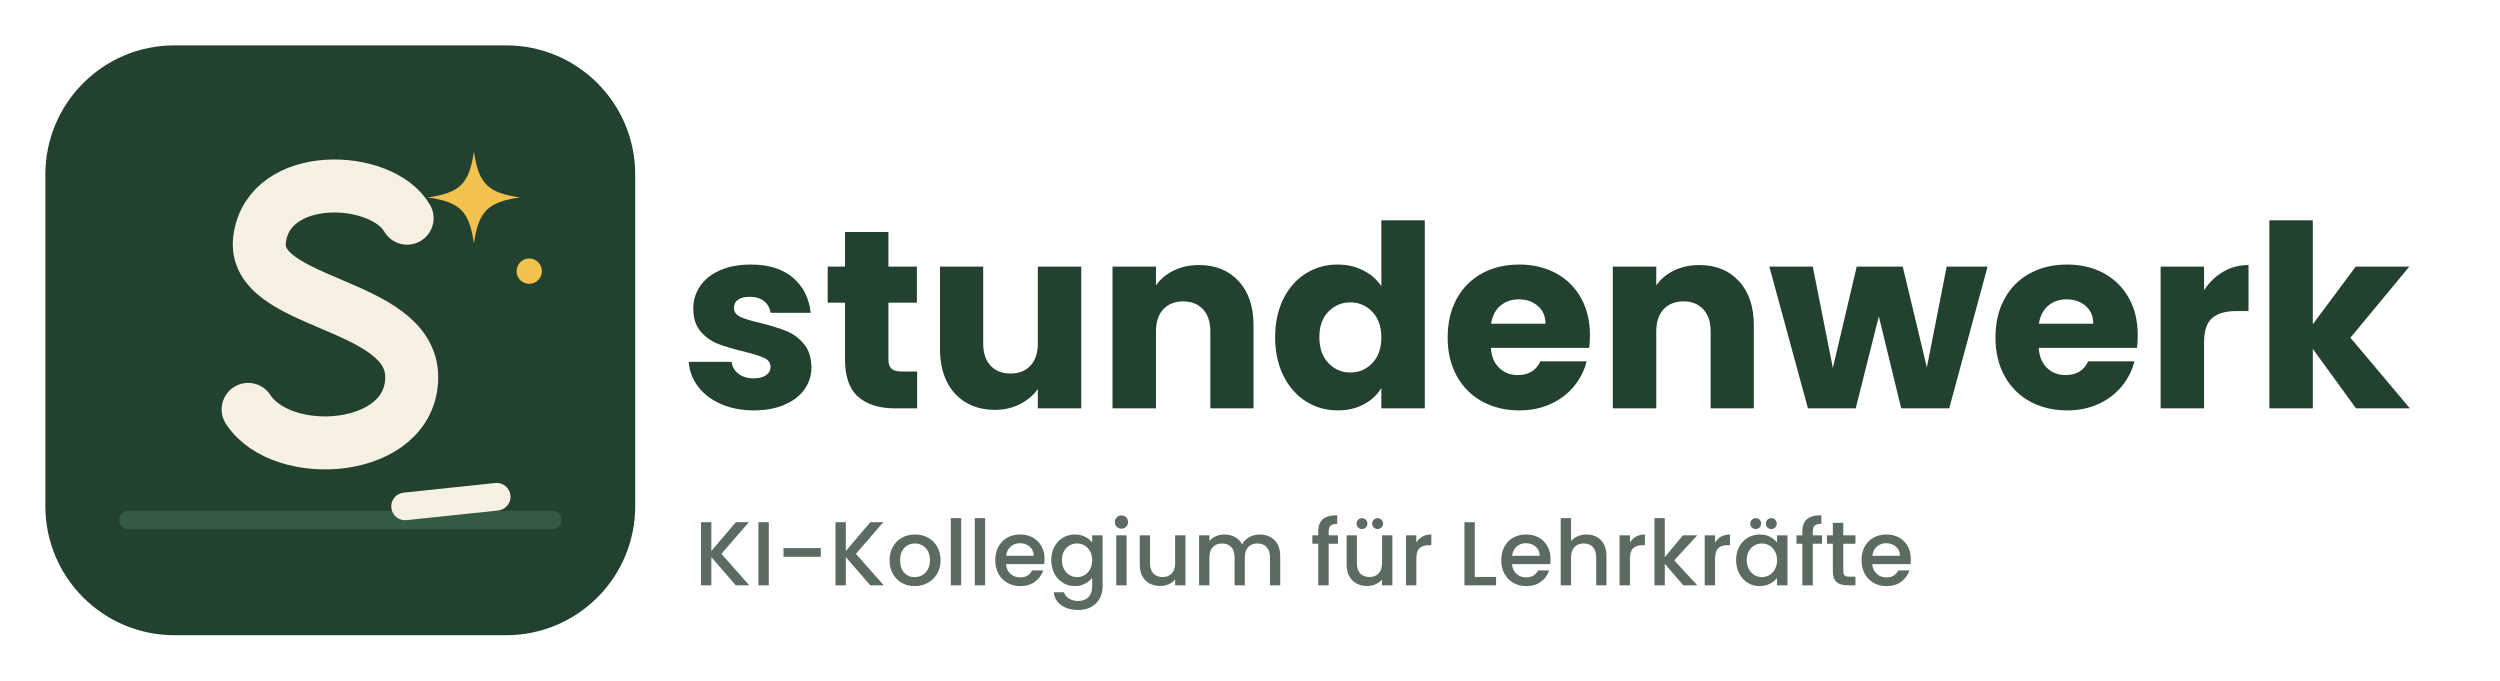
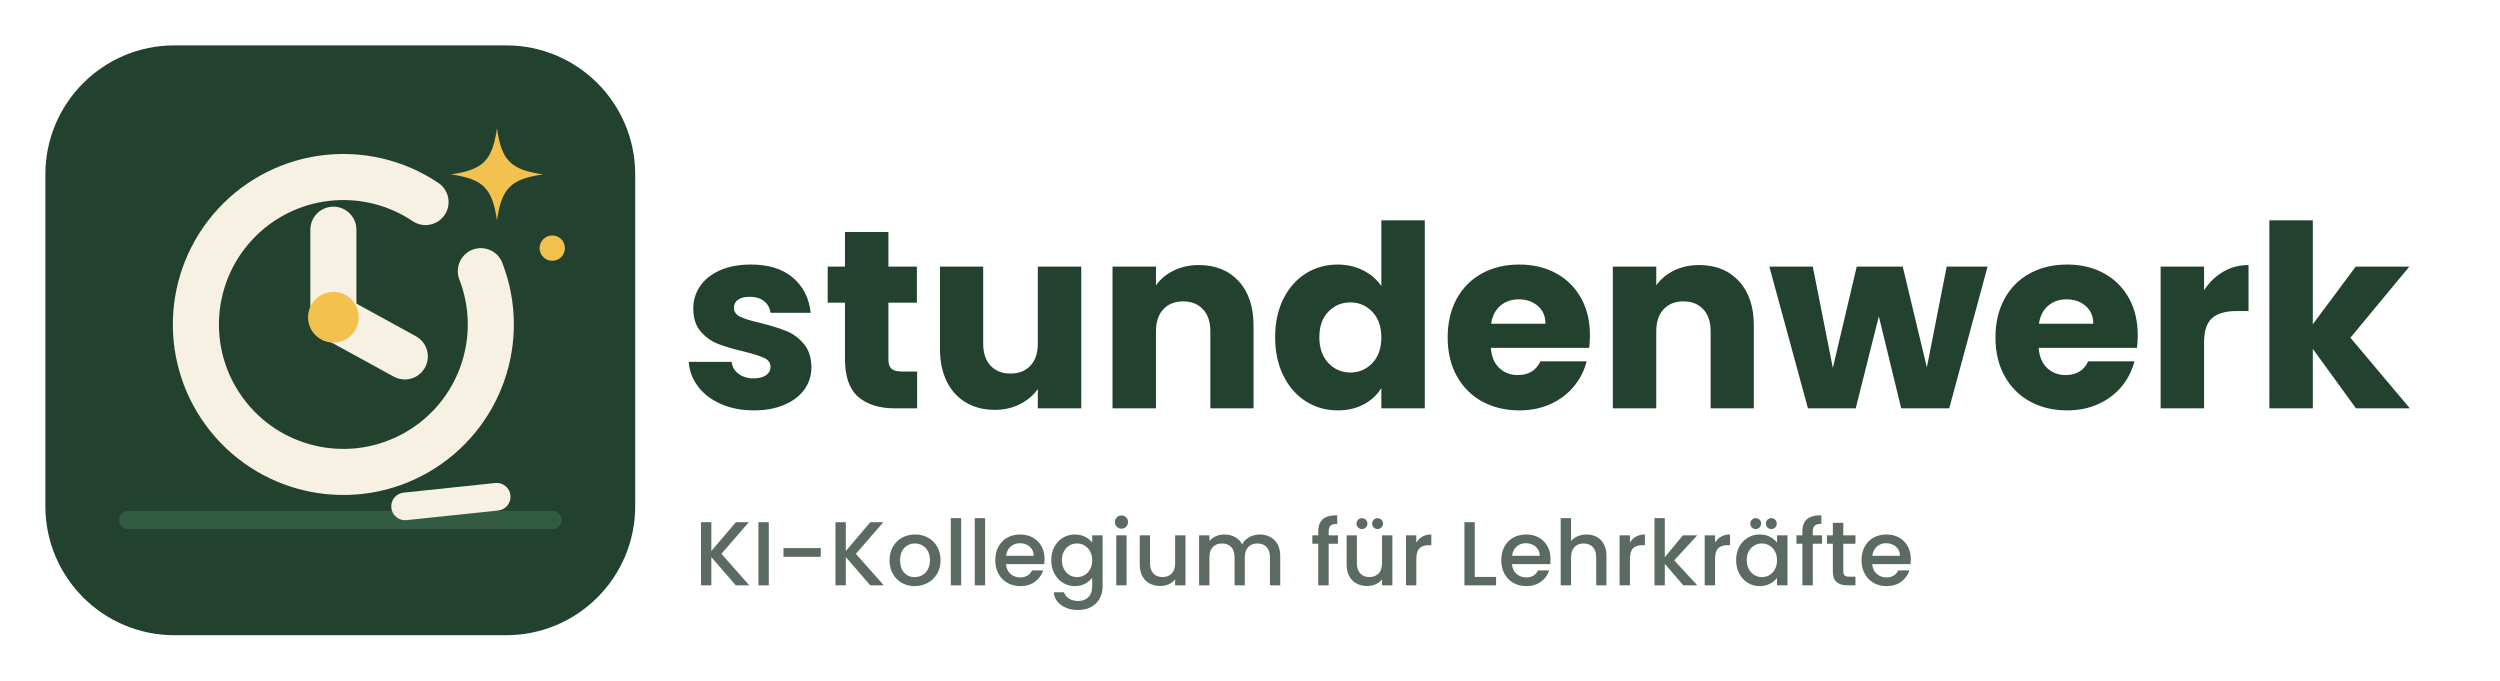
<svg xmlns="http://www.w3.org/2000/svg" viewBox="0 0 1102 300" role="img" aria-label="Stundenwerk – KI-Kollegium für Lehrkräfte">
  <g transform="translate(20 20) scale(0.5078125)">
    <rect width="512" height="512" rx="112" fill="#22412F" />
    <rect x="64" y="404" width="384" height="16" rx="8" fill="#335A43" />
-     <g stroke="#F6F1E3" stroke-width="46" stroke-linecap="round" stroke-linejoin="round" fill="none">
-       <path d="M314 150 C292 112 194 108 186 168 C178 226 318 222 318 288 C318 354 206 362 176 316" />
+     <g stroke="#F6F1E3" stroke-width="40" stroke-linecap="round" fill="none">
+       <path d="M378 196 A128 128 0 1 1 330 136" />
+       <path d="M250 236 L250 160" />
+       <path d="M250 236 L312 270" />
    </g>
-     <path d="M372 92 C376 120 384 128 412 132 C384 136 376 144 372 172 C368 144 360 136 332 132 C360 128 368 120 372 92 Z" fill="#F2C14E" />
-     <circle cx="420" cy="196" r="11" fill="#F2C14E" />
+     <circle cx="250" cy="236" r="22" fill="#F2C14E" />
+     <path d="M392 72 C396 100 404 108 432 112 C404 116 396 124 392 152 C388 124 380 116 352 112 C380 108 388 100 392 72 Z" fill="#F2C14E" />
+     <circle cx="440" cy="176" r="11" fill="#F2C14E" />
    <rect x="300" y="384" width="104" height="24" rx="12" fill="#F6F1E3" transform="rotate(-6 352 396)" />
  </g>
  <path d="M303.584 159.504H322.512Q322.848 162.752 325.536 164.768Q328.224 166.784 332.144 166.784Q335.728 166.784 337.688 165.384Q339.648 163.984 339.648 161.744Q339.648 159.056 336.848 157.768Q334.048 156.48 327.776 154.912Q321.056 153.344 316.576 151.608Q312.096 149.872 308.848 146.12Q305.6 142.368 305.6 135.984Q305.6 130.608 308.568 126.184Q311.536 121.76 317.304 119.184Q323.072 116.608 331.024 116.608Q342.784 116.608 349.56 122.432Q356.336 128.256 357.344 137.888H339.648Q339.2 134.64 336.792 132.736Q334.384 130.832 330.464 130.832Q327.104 130.832 325.312 132.12Q323.52 133.408 323.52 135.648Q323.52 138.336 326.376 139.68Q329.232 141.024 335.28 142.368Q342.224 144.16 346.592 145.896Q350.96 147.632 354.264 151.496Q357.568 155.36 357.68 161.856Q357.68 167.344 354.6 171.656Q351.52 175.968 345.752 178.432Q339.984 180.896 332.368 180.896Q324.192 180.896 317.808 178.096Q311.424 175.296 307.728 170.424Q304.032 165.552 303.584 159.504Z M404.272 163.76V180.0H394.528Q384.112 180.0 378.288 174.904Q372.464 169.808 372.464 158.272V133.408H364.848V117.504H372.464V102.272H391.616V117.504H404.16V133.408H391.616V158.496Q391.616 161.296 392.96 162.528Q394.304 163.76 397.44 163.76Z M476.624 117.504V180.0H457.472V171.488Q454.56 175.632 449.576 178.152Q444.592 180.672 438.544 180.672Q431.376 180.672 425.888 177.48Q420.4 174.288 417.376 168.24Q414.352 162.192 414.352 154.016V117.504H433.392V151.44Q433.392 157.712 436.64 161.184Q439.888 164.656 445.376 164.656Q450.976 164.656 454.224 161.184Q457.472 157.712 457.472 151.44V117.504Z M552.56 143.488V180.0H533.52V146.064Q533.52 139.792 530.272 136.32Q527.024 132.848 521.536 132.848Q516.048 132.848 512.8 136.32Q509.552 139.792 509.552 146.064V180.0H490.4V117.504H509.552V125.792Q512.464 121.648 517.392 119.24Q522.32 116.832 528.48 116.832Q539.456 116.832 546.008 123.944Q552.56 131.056 552.56 143.488Z M589.632 116.608Q595.792 116.608 600.888 119.184Q605.984 121.76 608.896 126.128V97.12H628.048V180.0H608.896V171.04Q606.208 175.52 601.224 178.208Q596.24 180.896 589.632 180.896Q581.904 180.896 575.632 176.92Q569.36 172.944 565.72 165.608Q562.08 158.272 562.08 148.64Q562.08 139.008 565.72 131.728Q569.36 124.448 575.632 120.528Q581.904 116.608 589.632 116.608ZM595.232 133.296Q589.52 133.296 585.544 137.384Q581.568 141.472 581.568 148.64Q581.568 155.808 585.544 160.008Q589.52 164.208 595.232 164.208Q600.944 164.208 604.92 160.064Q608.896 155.92 608.896 148.752Q608.896 141.584 604.92 137.44Q600.944 133.296 595.232 133.296Z M700.512 153.344H657.168Q657.616 159.168 660.92 162.248Q664.224 165.328 669.04 165.328Q676.208 165.328 679.008 159.28H699.392Q697.824 165.44 693.736 170.368Q689.648 175.296 683.488 178.096Q677.328 180.896 669.712 180.896Q660.528 180.896 653.36 176.976Q646.192 173.056 642.16 165.776Q638.128 158.496 638.128 148.752Q638.128 139.008 642.104 131.728Q646.08 124.448 653.248 120.528Q660.416 116.608 669.712 116.608Q678.784 116.608 685.84 120.416Q692.896 124.224 696.872 131.28Q700.848 138.336 700.848 147.744Q700.848 150.432 700.512 153.344ZM681.248 142.704Q681.248 137.776 677.888 134.864Q674.528 131.952 669.488 131.952Q664.672 131.952 661.368 134.752Q658.064 137.552 657.28 142.704Z M773.088 143.488V180.0H754.048V146.064Q754.048 139.792 750.8 136.32Q747.552 132.848 742.064 132.848Q736.576 132.848 733.328 136.32Q730.08 139.792 730.08 146.064V180.0H710.928V117.504H730.08V125.792Q732.992 121.648 737.92 119.24Q742.848 116.832 749.008 116.832Q759.984 116.832 766.536 123.944Q773.088 131.056 773.088 143.488Z M876.128 117.504 859.216 180.0H838.048L828.192 139.456L818.0 180.0H796.944L779.92 117.504H799.072L807.92 162.192L818.448 117.504H838.72L849.36 161.968L858.096 117.504Z M941.984 153.344H898.64Q899.088 159.168 902.392 162.248Q905.696 165.328 910.512 165.328Q917.68 165.328 920.48 159.28H940.864Q939.296 165.44 935.208 170.368Q931.12 175.296 924.96 178.096Q918.8 180.896 911.184 180.896Q902.0 180.896 894.832 176.976Q887.664 173.056 883.632 165.776Q879.6 158.496 879.6 148.752Q879.6 139.008 883.576 131.728Q887.552 124.448 894.72 120.528Q901.888 116.608 911.184 116.608Q920.256 116.608 927.312 120.416Q934.368 124.224 938.344 131.28Q942.32 138.336 942.32 147.744Q942.32 150.432 941.984 153.344ZM922.72 142.704Q922.72 137.776 919.36 134.864Q916.0 131.952 910.96 131.952Q906.144 131.952 902.84 134.752Q899.536 137.552 898.752 142.704Z M991.152 116.832V137.104H985.888Q978.72 137.104 975.136 140.184Q971.552 143.264 971.552 150.992V180.0H952.4V117.504H971.552V127.92Q974.912 122.768 979.952 119.8Q984.992 116.832 991.152 116.832Z M1038.528 180.0 1019.488 153.792V180.0H1000.336V97.12H1019.488V142.928L1038.416 117.504H1062.048L1036.064 148.864L1062.272 180.0Z" fill="#22412F" />
  <path d="M324.32 258.0 313.56 245.56V258.0H309.0V230.2H313.56V242.88L324.36 230.2H330.08L318.0 244.12L330.28 258.0Z M338.88 230.2V258.0H334.32V230.2Z M361.8 241.6V245.44H345.36V241.6Z M383.6 258.0 372.84 245.56V258.0H368.28V230.2H372.84V242.88L383.64 230.2H389.36L377.28 244.12L389.56 258.0Z M392.12 246.96Q392.12 243.6 393.6 241.0Q395.08 238.4 397.64 237.0Q400.2 235.6 403.36 235.6Q406.52 235.6 409.08 237.0Q411.64 238.4 413.12 241.0Q414.6 243.6 414.6 246.96Q414.6 250.32 413.08 252.92Q411.56 255.52 408.94 256.94Q406.32 258.36 403.16 258.36Q400.04 258.36 397.52 256.94Q395 255.52 393.56 252.94Q392.12 250.36 392.12 246.96ZM409.92 246.96Q409.92 244.56 409.0 242.9Q408.08 241.24 406.56 240.4Q405.04 239.56 403.28 239.56Q401.52 239.56 400.02 240.4Q398.52 241.24 397.64 242.9Q396.76 244.56 396.76 246.96Q396.76 250.52 398.58 252.46Q400.4 254.4 403.16 254.4Q404.92 254.4 406.46 253.56Q408 252.72 408.96 251.04Q409.92 249.36 409.92 246.96Z M423.68 228.4V258.0H419.12V228.4Z M434.24 228.4V258.0H429.68V228.4Z M460.28 248.68H443.44Q443.64 251.32 445.4 252.92Q447.16 254.52 449.72 254.52Q453.4 254.52 454.92 251.44H459.84Q458.84 254.48 456.22 256.42Q453.6 258.36 449.72 258.36Q446.56 258.36 444.06 256.94Q441.56 255.52 440.14 252.94Q438.72 250.36 438.72 246.96Q438.72 243.56 440.1 240.98Q441.48 238.4 443.98 237.0Q446.48 235.6 449.72 235.6Q452.84 235.6 455.28 236.96Q457.72 238.32 459.08 240.78Q460.44 243.24 460.44 246.44Q460.44 247.68 460.28 248.68ZM455.68 245.0Q455.64 242.48 453.88 240.96Q452.12 239.44 449.52 239.44Q447.16 239.44 445.48 240.94Q443.8 242.44 443.48 245.0Z M481.44 239.16V235.96H486.04V258.36Q486.04 261.4 484.76 263.78Q483.48 266.16 481.06 267.52Q478.64 268.88 475.28 268.88Q470.8 268.88 467.84 266.78Q464.88 264.68 464.48 261.08H469Q469.52 262.8 471.22 263.86Q472.92 264.92 475.28 264.92Q478.04 264.92 479.74 263.24Q481.44 261.56 481.44 258.36V254.68Q480.28 256.24 478.3 257.3Q476.32 258.36 473.8 258.36Q470.92 258.36 468.54 256.9Q466.16 255.44 464.78 252.82Q463.4 250.2 463.4 246.88Q463.4 243.56 464.78 241.0Q466.16 238.44 468.54 237.02Q470.92 235.6 473.8 235.6Q476.36 235.6 478.34 236.62Q480.32 237.64 481.44 239.16ZM474.76 239.56Q473 239.56 471.48 240.42Q469.96 241.28 469.02 242.94Q468.08 244.6 468.08 246.88Q468.08 249.16 469.02 250.88Q469.96 252.6 471.5 253.5Q473.04 254.4 474.76 254.4Q476.52 254.4 478.04 253.52Q479.56 252.64 480.5 250.94Q481.44 249.24 481.44 246.96Q481.44 244.68 480.5 243.0Q479.56 241.32 478.04 240.44Q476.52 239.56 474.76 239.56Z M491.44 230.12Q491.44 228.88 492.28 228.04Q493.12 227.2 494.36 227.2Q495.56 227.2 496.4 228.04Q497.24 228.88 497.24 230.12Q497.24 231.36 496.4 232.2Q495.56 233.04 494.36 233.04Q493.12 233.04 492.28 232.2Q491.44 231.36 491.44 230.12ZM496.6 235.96V258.0H492.04V235.96Z M522.56 235.96V258.0H518.0V255.4Q516.92 256.76 515.18 257.54Q513.44 258.32 511.48 258.32Q508.88 258.32 506.82 257.24Q504.76 256.16 503.58 254.04Q502.4 251.92 502.4 248.92V235.96H506.92V248.24Q506.92 251.2 508.4 252.78Q509.88 254.36 512.44 254.36Q515.0 254.36 516.5 252.78Q518.0 251.2 518.0 248.24V235.96Z M564.32 245.0V258.0H559.8V245.68Q559.8 242.72 558.32 241.14Q556.84 239.56 554.28 239.56Q551.72 239.56 550.22 241.14Q548.72 242.72 548.72 245.68V258.0H544.2V245.68Q544.2 242.72 542.72 241.14Q541.24 239.56 538.68 239.56Q536.12 239.56 534.62 241.14Q533.12 242.72 533.12 245.68V258.0H528.56V235.96H533.12V238.48Q534.24 237.12 535.96 236.36Q537.68 235.6 539.64 235.6Q542.28 235.6 544.36 236.72Q546.44 237.84 547.56 239.96Q548.56 237.96 550.68 236.78Q552.8 235.6 555.24 235.6Q557.84 235.6 559.9 236.68Q561.96 237.76 563.14 239.88Q564.32 242.0 564.32 245.0Z  M589.76 239.68H585.68V258.0H581.08V239.68H578.48V235.96H581.08V234.4Q581.08 230.6 583.1 228.86Q585.12 227.12 589.44 227.12V230.92Q587.36 230.92 586.52 231.7Q585.68 232.48 585.68 234.4V235.96H589.76Z M613.76 235.96V258.0H609.2V255.4Q608.12 256.76 606.38 257.54Q604.64 258.32 602.68 258.32Q600.08 258.32 598.02 257.24Q595.96 256.16 594.78 254.04Q593.6 251.92 593.6 248.92V235.96H598.12V248.24Q598.12 251.2 599.6 252.78Q601.08 254.36 603.64 254.36Q606.2 254.36 607.7 252.78Q609.2 251.2 609.2 248.24V235.96ZM597.96 230.8Q597.96 229.8 598.66 229.1Q599.36 228.4 600.36 228.4Q601.36 228.4 602.06 229.1Q602.76 229.8 602.76 230.8Q602.76 231.8 602.06 232.5Q601.36 233.2 600.36 233.2Q599.36 233.2 598.66 232.5Q597.96 231.8 597.96 230.8ZM604.84 230.8Q604.84 229.8 605.54 229.1Q606.24 228.4 607.24 228.4Q608.24 228.4 608.94 229.1Q609.64 229.8 609.64 230.8Q609.64 231.8 608.94 232.5Q608.24 233.2 607.24 233.2Q606.24 233.2 605.54 232.5Q604.84 231.8 604.84 230.8Z M630.92 235.6V240.32H629.76Q627.08 240.32 625.7 241.68Q624.32 243.04 624.32 246.4V258.0H619.76V235.96H624.32V239.16Q625.32 237.48 626.98 236.54Q628.64 235.6 630.92 235.6Z  M650.08 254.32H659.48V258.0H645.52V230.2H650.08Z M683.32 248.68H666.48Q666.68 251.32 668.44 252.92Q670.2 254.52 672.76 254.52Q676.44 254.52 677.96 251.44H682.88Q681.88 254.48 679.26 256.42Q676.64 258.36 672.76 258.36Q669.6 258.36 667.1 256.94Q664.6 255.52 663.18 252.94Q661.76 250.36 661.76 246.96Q661.76 243.56 663.14 240.98Q664.52 238.4 667.02 237.0Q669.52 235.6 672.76 235.6Q675.88 235.6 678.32 236.96Q680.76 238.32 682.12 240.78Q683.48 243.24 683.48 246.44Q683.48 247.68 683.32 248.68ZM678.72 245.0Q678.68 242.48 676.92 240.96Q675.16 239.44 672.56 239.44Q670.2 239.44 668.52 240.94Q666.84 242.44 666.52 245.0Z M708.12 245.0V258.0H703.6V245.68Q703.6 242.72 702.12 241.14Q700.64 239.56 698.08 239.56Q695.52 239.56 694.02 241.14Q692.52 242.72 692.52 245.68V258.0H687.96V228.4H692.52V238.52Q693.68 237.12 695.46 236.36Q697.24 235.6 699.36 235.6Q701.88 235.6 703.86 236.68Q705.84 237.76 706.98 239.88Q708.12 242.0 708.12 245.0Z M725.08 235.6V240.32H723.92Q721.24 240.32 719.86 241.68Q718.48 243.04 718.48 246.4V258.0H713.92V235.96H718.48V239.16Q719.48 237.48 721.14 236.54Q722.8 235.6 725.08 235.6Z M738 247.0 748.16 258.0H742L733.84 248.52V258.0H729.28V228.4H733.84V245.6L741.84 235.96H748.16Z M762.6 235.6V240.32H761.44Q758.76 240.32 757.38 241.68Q756 243.04 756 246.4V258.0H751.44V235.96H756V239.16Q757 237.48 758.66 236.54Q760.32 235.6 762.6 235.6Z M775.68 235.6Q778.28 235.6 780.22 236.62Q782.16 237.64 783.32 239.16V235.96H787.92V258.0H783.32V254.72Q782.16 256.28 780.16 257.32Q778.16 258.36 775.6 258.36Q772.76 258.36 770.4 256.9Q768.04 255.44 766.66 252.82Q765.28 250.2 765.28 246.88Q765.28 243.56 766.66 241.0Q768.04 238.44 770.42 237.02Q772.8 235.6 775.68 235.6ZM776.64 239.56Q774.88 239.56 773.36 240.42Q771.84 241.28 770.9 242.94Q769.96 244.6 769.96 246.88Q769.96 249.16 770.9 250.88Q771.84 252.6 773.38 253.5Q774.92 254.4 776.64 254.4Q778.4 254.4 779.92 253.52Q781.44 252.64 782.38 250.94Q783.32 249.24 783.32 246.96Q783.32 244.68 782.38 243.0Q781.44 241.32 779.92 240.44Q778.4 239.56 776.64 239.56ZM771.52 230.8Q771.52 229.8 772.22 229.1Q772.92 228.4 773.92 228.4Q774.92 228.4 775.62 229.1Q776.32 229.8 776.32 230.8Q776.32 231.8 775.62 232.5Q774.92 233.2 773.92 233.2Q772.92 233.2 772.22 232.5Q771.52 231.8 771.52 230.8ZM778.4 230.8Q778.4 229.8 779.1 229.1Q779.8 228.4 780.8 228.4Q781.8 228.4 782.5 229.1Q783.2 229.8 783.2 230.8Q783.2 231.8 782.5 232.5Q781.8 233.2 780.8 233.2Q779.8 233.2 779.1 232.5Q778.4 231.8 778.4 230.8Z M803.16 239.68H799.08V258.0H794.48V239.68H791.88V235.96H794.48V234.4Q794.48 230.6 796.5 228.86Q798.52 227.12 802.84 227.12V230.92Q800.76 230.92 799.92 231.7Q799.08 232.48 799.08 234.4V235.96H803.16Z M812.52 239.68V251.88Q812.52 253.12 813.1 253.66Q813.68 254.2 815.08 254.2H817.88V258.0H814.28Q811.2 258.0 809.56 256.56Q807.92 255.12 807.92 251.88V239.68H805.32V235.96H807.92V230.48H812.52V235.96H817.88V239.68Z M842.12 248.68H825.28Q825.48 251.32 827.24 252.92Q829 254.52 831.56 254.52Q835.24 254.52 836.76 251.44H841.68Q840.68 254.48 838.06 256.42Q835.44 258.36 831.56 258.36Q828.4 258.36 825.9 256.94Q823.4 255.52 821.98 252.94Q820.56 250.36 820.56 246.96Q820.56 243.56 821.94 240.98Q823.32 238.4 825.82 237.0Q828.32 235.6 831.56 235.6Q834.68 235.6 837.12 236.96Q839.56 238.32 840.92 240.78Q842.28 243.24 842.28 246.44Q842.28 247.68 842.12 248.68ZM837.52 245.0Q837.48 242.48 835.72 240.96Q833.96 239.44 831.36 239.44Q829 239.44 827.32 240.94Q825.64 242.44 825.32 245.0Z" fill="#5B6B61" />
</svg>
